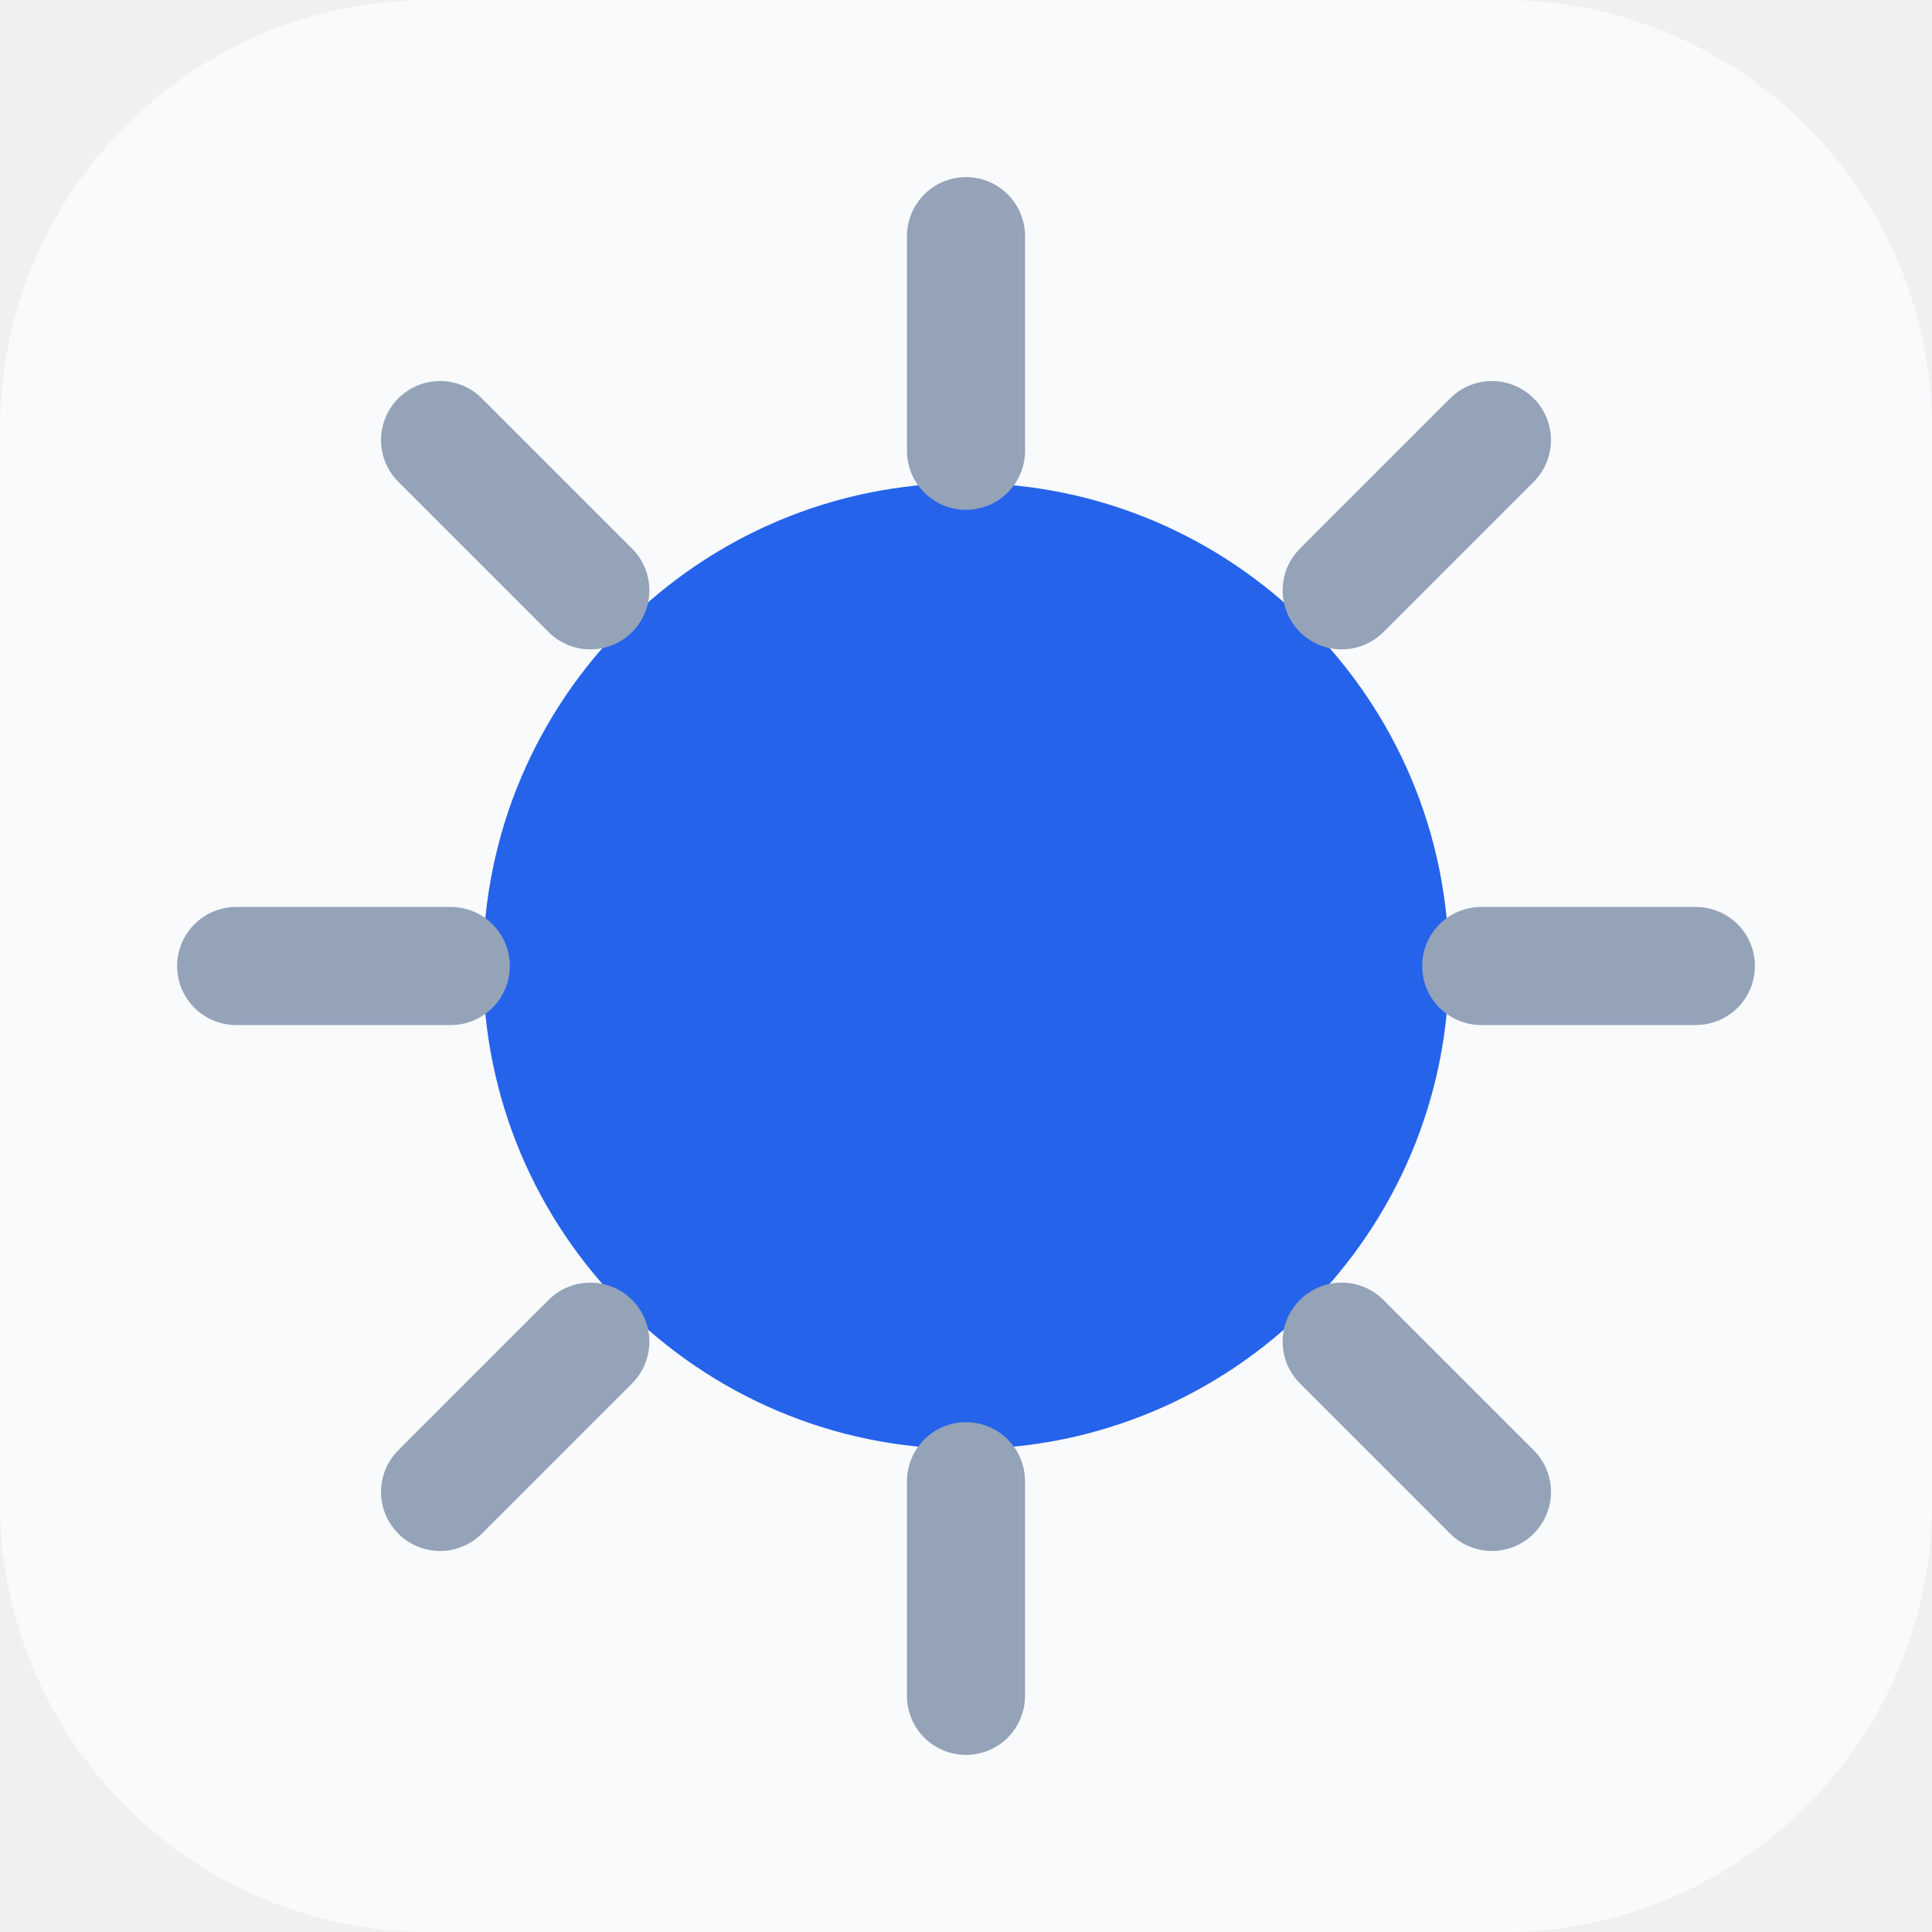
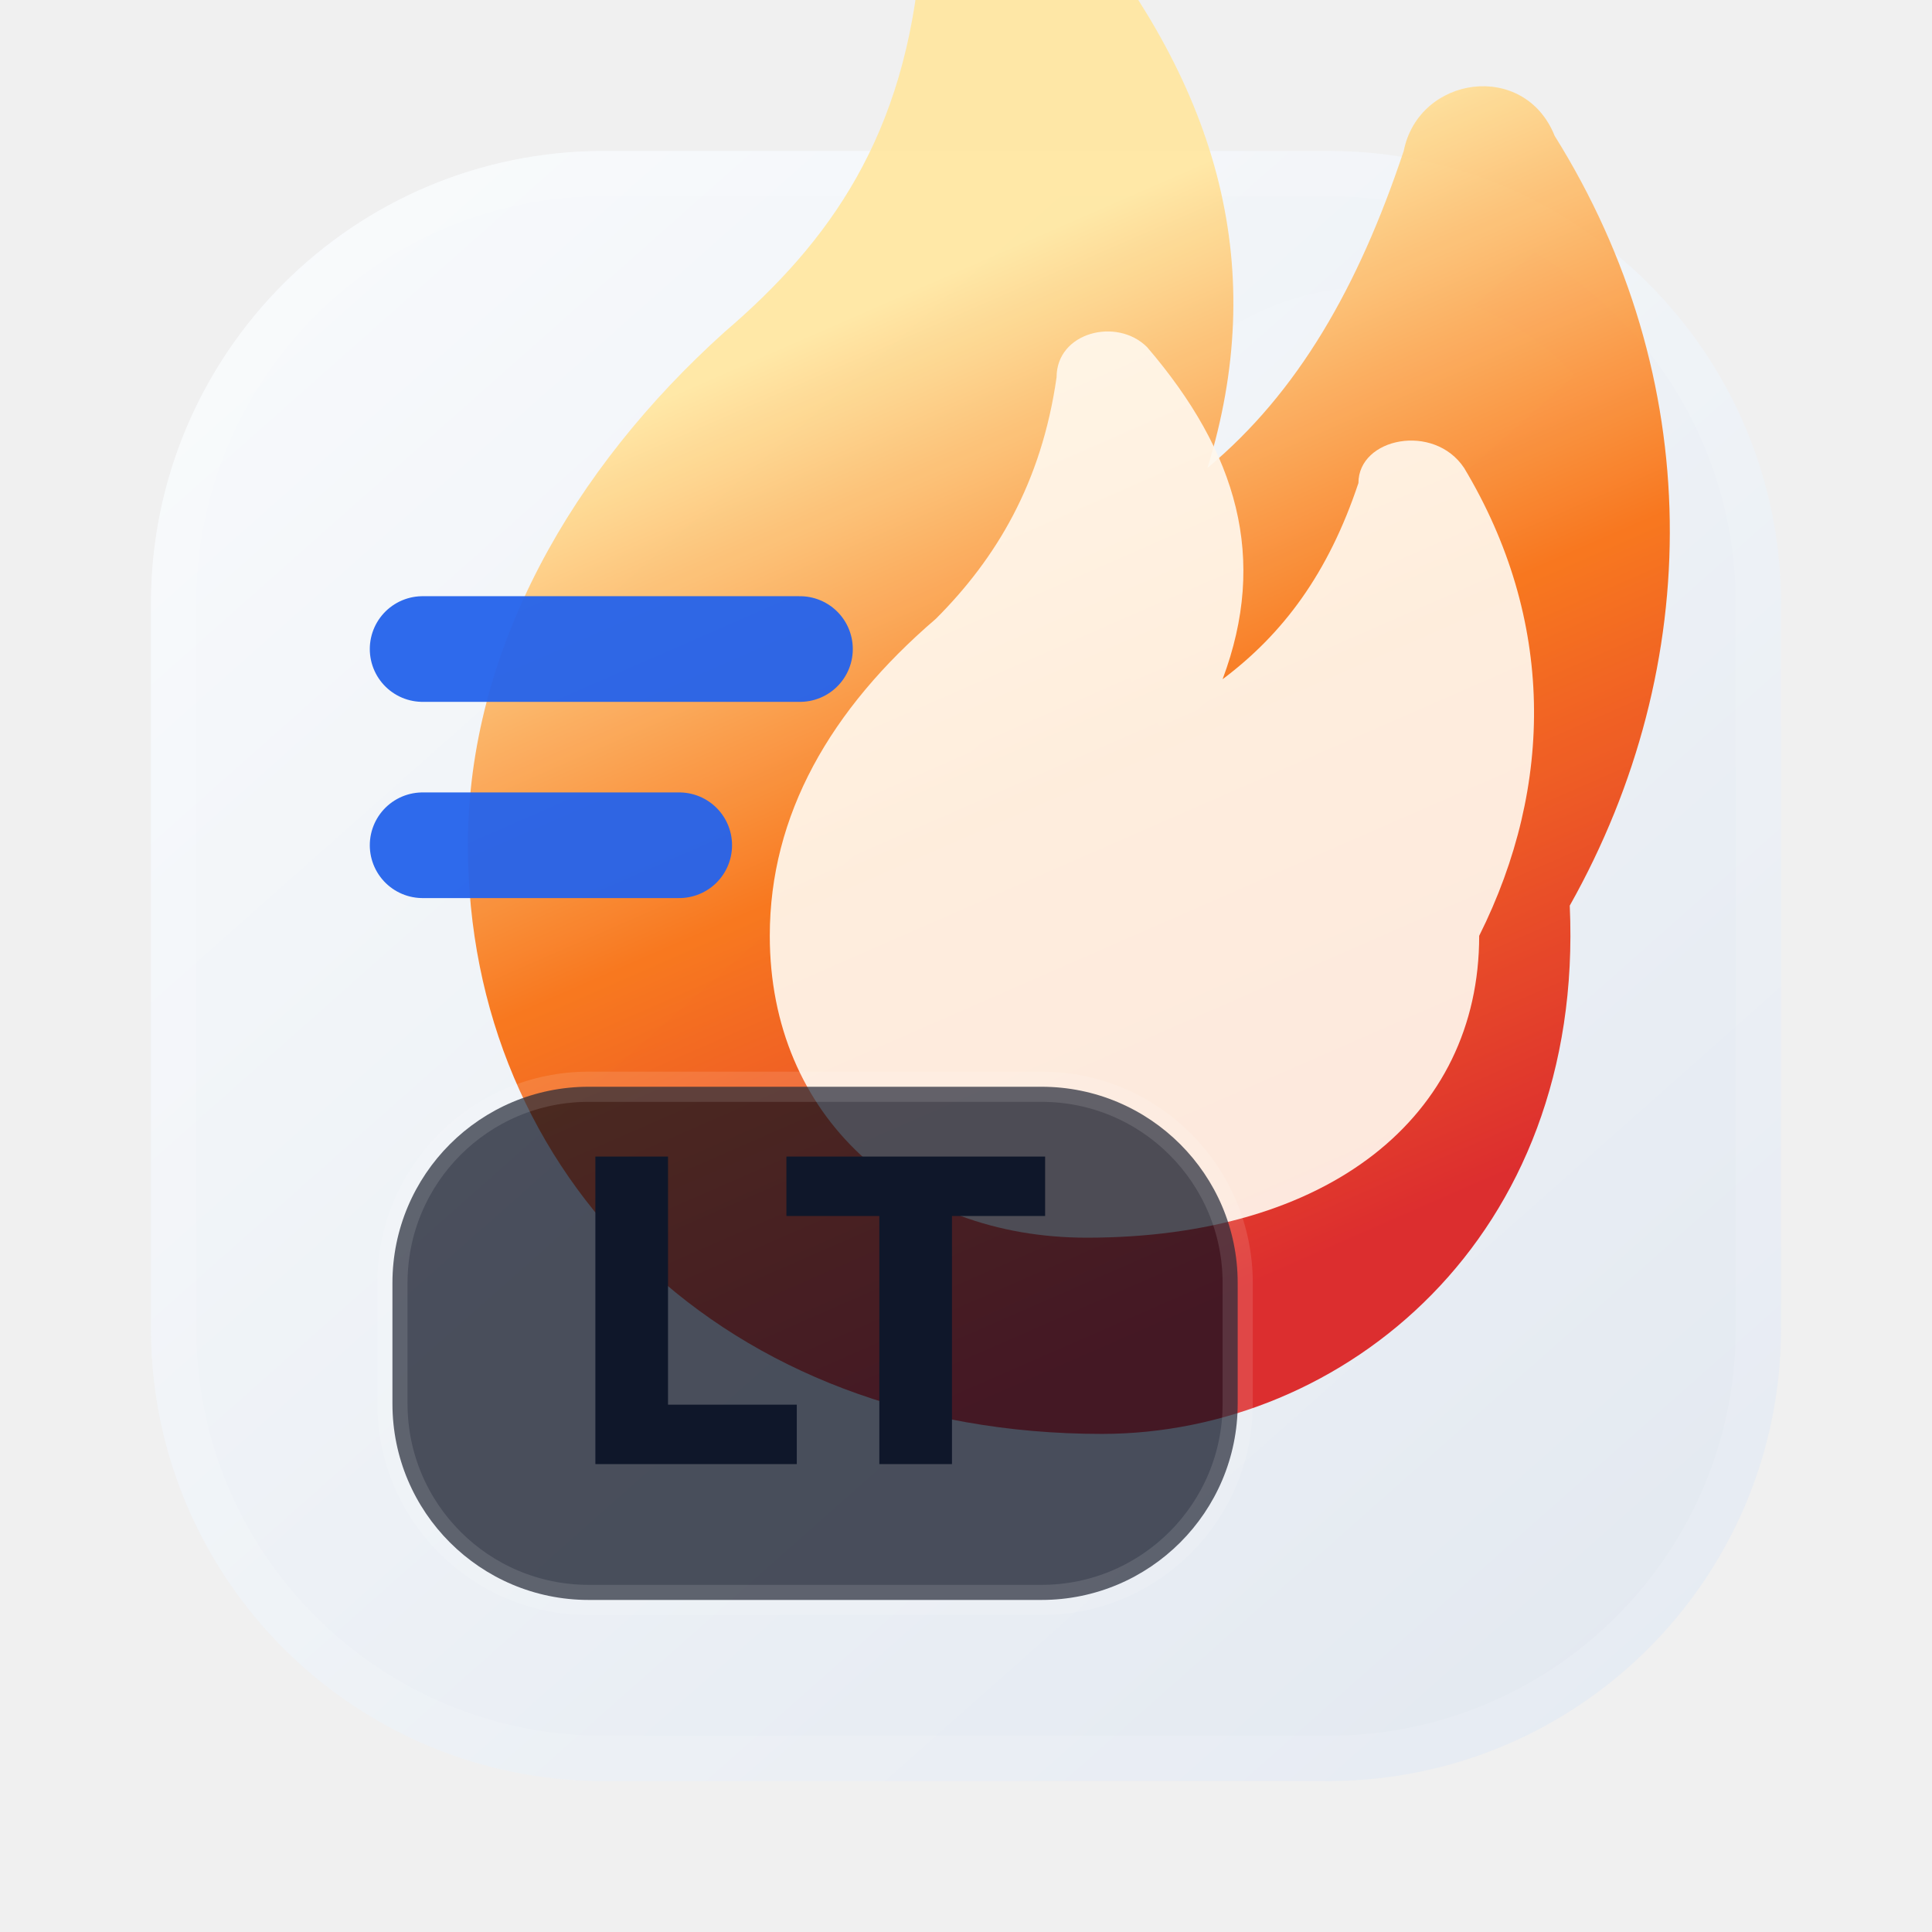
- <svg xmlns="http://www.w3.org/2000/svg" width="18" height="18" viewBox="0 0 18 18">
-   <rect width="18" height="18" rx="4" fill="#F8FAFC" />
-   <circle cx="9" cy="9" r="4.5" fill="#2563EB" />
-   <path d="M9 2.2v2M9 13.8v2M2.2 9h2M13.8 9h2M4.1 4.1l1.4 1.4M12.5 12.5l1.4 1.4M13.9 4.1l-1.4 1.4M5.5 12.5l-1.4 1.4" stroke="#94A3B8" stroke-width="1.1" stroke-linecap="round" />
+ <svg xmlns="http://www.w3.org/2000/svg" width="128" height="128" viewBox="0 0 128 128" fill="none">
+   <defs>
+     <linearGradient id="bg" x1="18" y1="12" x2="112" y2="118" gradientUnits="userSpaceOnUse">
+       <stop stop-color="#F8FAFC" />
+       <stop offset="1" stop-color="#E2E8F0" />
+     </linearGradient>
+     <linearGradient id="flame" x1="54" y1="22" x2="82" y2="86" gradientUnits="userSpaceOnUse">
+       <stop stop-color="#FFE7A3" />
+       <stop offset="0.48" stop-color="#F97316" />
+       <stop offset="1" stop-color="#DC2626" />
+     </linearGradient>
+   </defs>
+   <rect x="10" y="10" width="108" height="108" rx="30" fill="url(#bg)" />
+   <rect x="11.5" y="11.5" width="105" height="105" rx="28.5" stroke="#FFFFFF" stroke-opacity="0.12" stroke-width="3" />
+   <circle cx="91" cy="37" r="18" fill="#FFFFFF" fill-opacity="0.08" />
+   <path d="M73 95c-25 0-42-17-42-39 0-13 7-25 17-34 7-6 12-13 13-25 0-5 7-7 10-3 10 12 13 24 9 37 6-5 10-12 13-21 1-5 8-6 10-1 10 16 10 35 1 51 1 22-15 35-31 35Z" fill="url(#flame)" opacity="0.96" />
+   <path d="M72 82c-12 0-21-8-21-20 0-8 4-15 11-21 4-4 7-9 8-16 0-3 4-4 6-2 6 7 8 14 5 22 4-3 7-7 9-13 0-3 5-4 7-1 6 10 6 21 1 31 0 12-10 20-26 20Z" fill="#FFF7ED" opacity="0.92" />
+   <rect x="26" y="72" width="56" height="34" rx="13" fill="#0B1020" fill-opacity="0.72" stroke="#FFFFFF" stroke-opacity="0.12" stroke-width="2" />
+   <text x="54" y="97" text-anchor="middle" font-family="Inter, SF Pro Display, Arial, sans-serif" font-size="28" font-weight="800" fill="#0F172A">LT</text>
+   <path d="M28 43h25M28 56h17" stroke="#2563EB" stroke-width="7" stroke-linecap="round" opacity="0.95" />
</svg>
